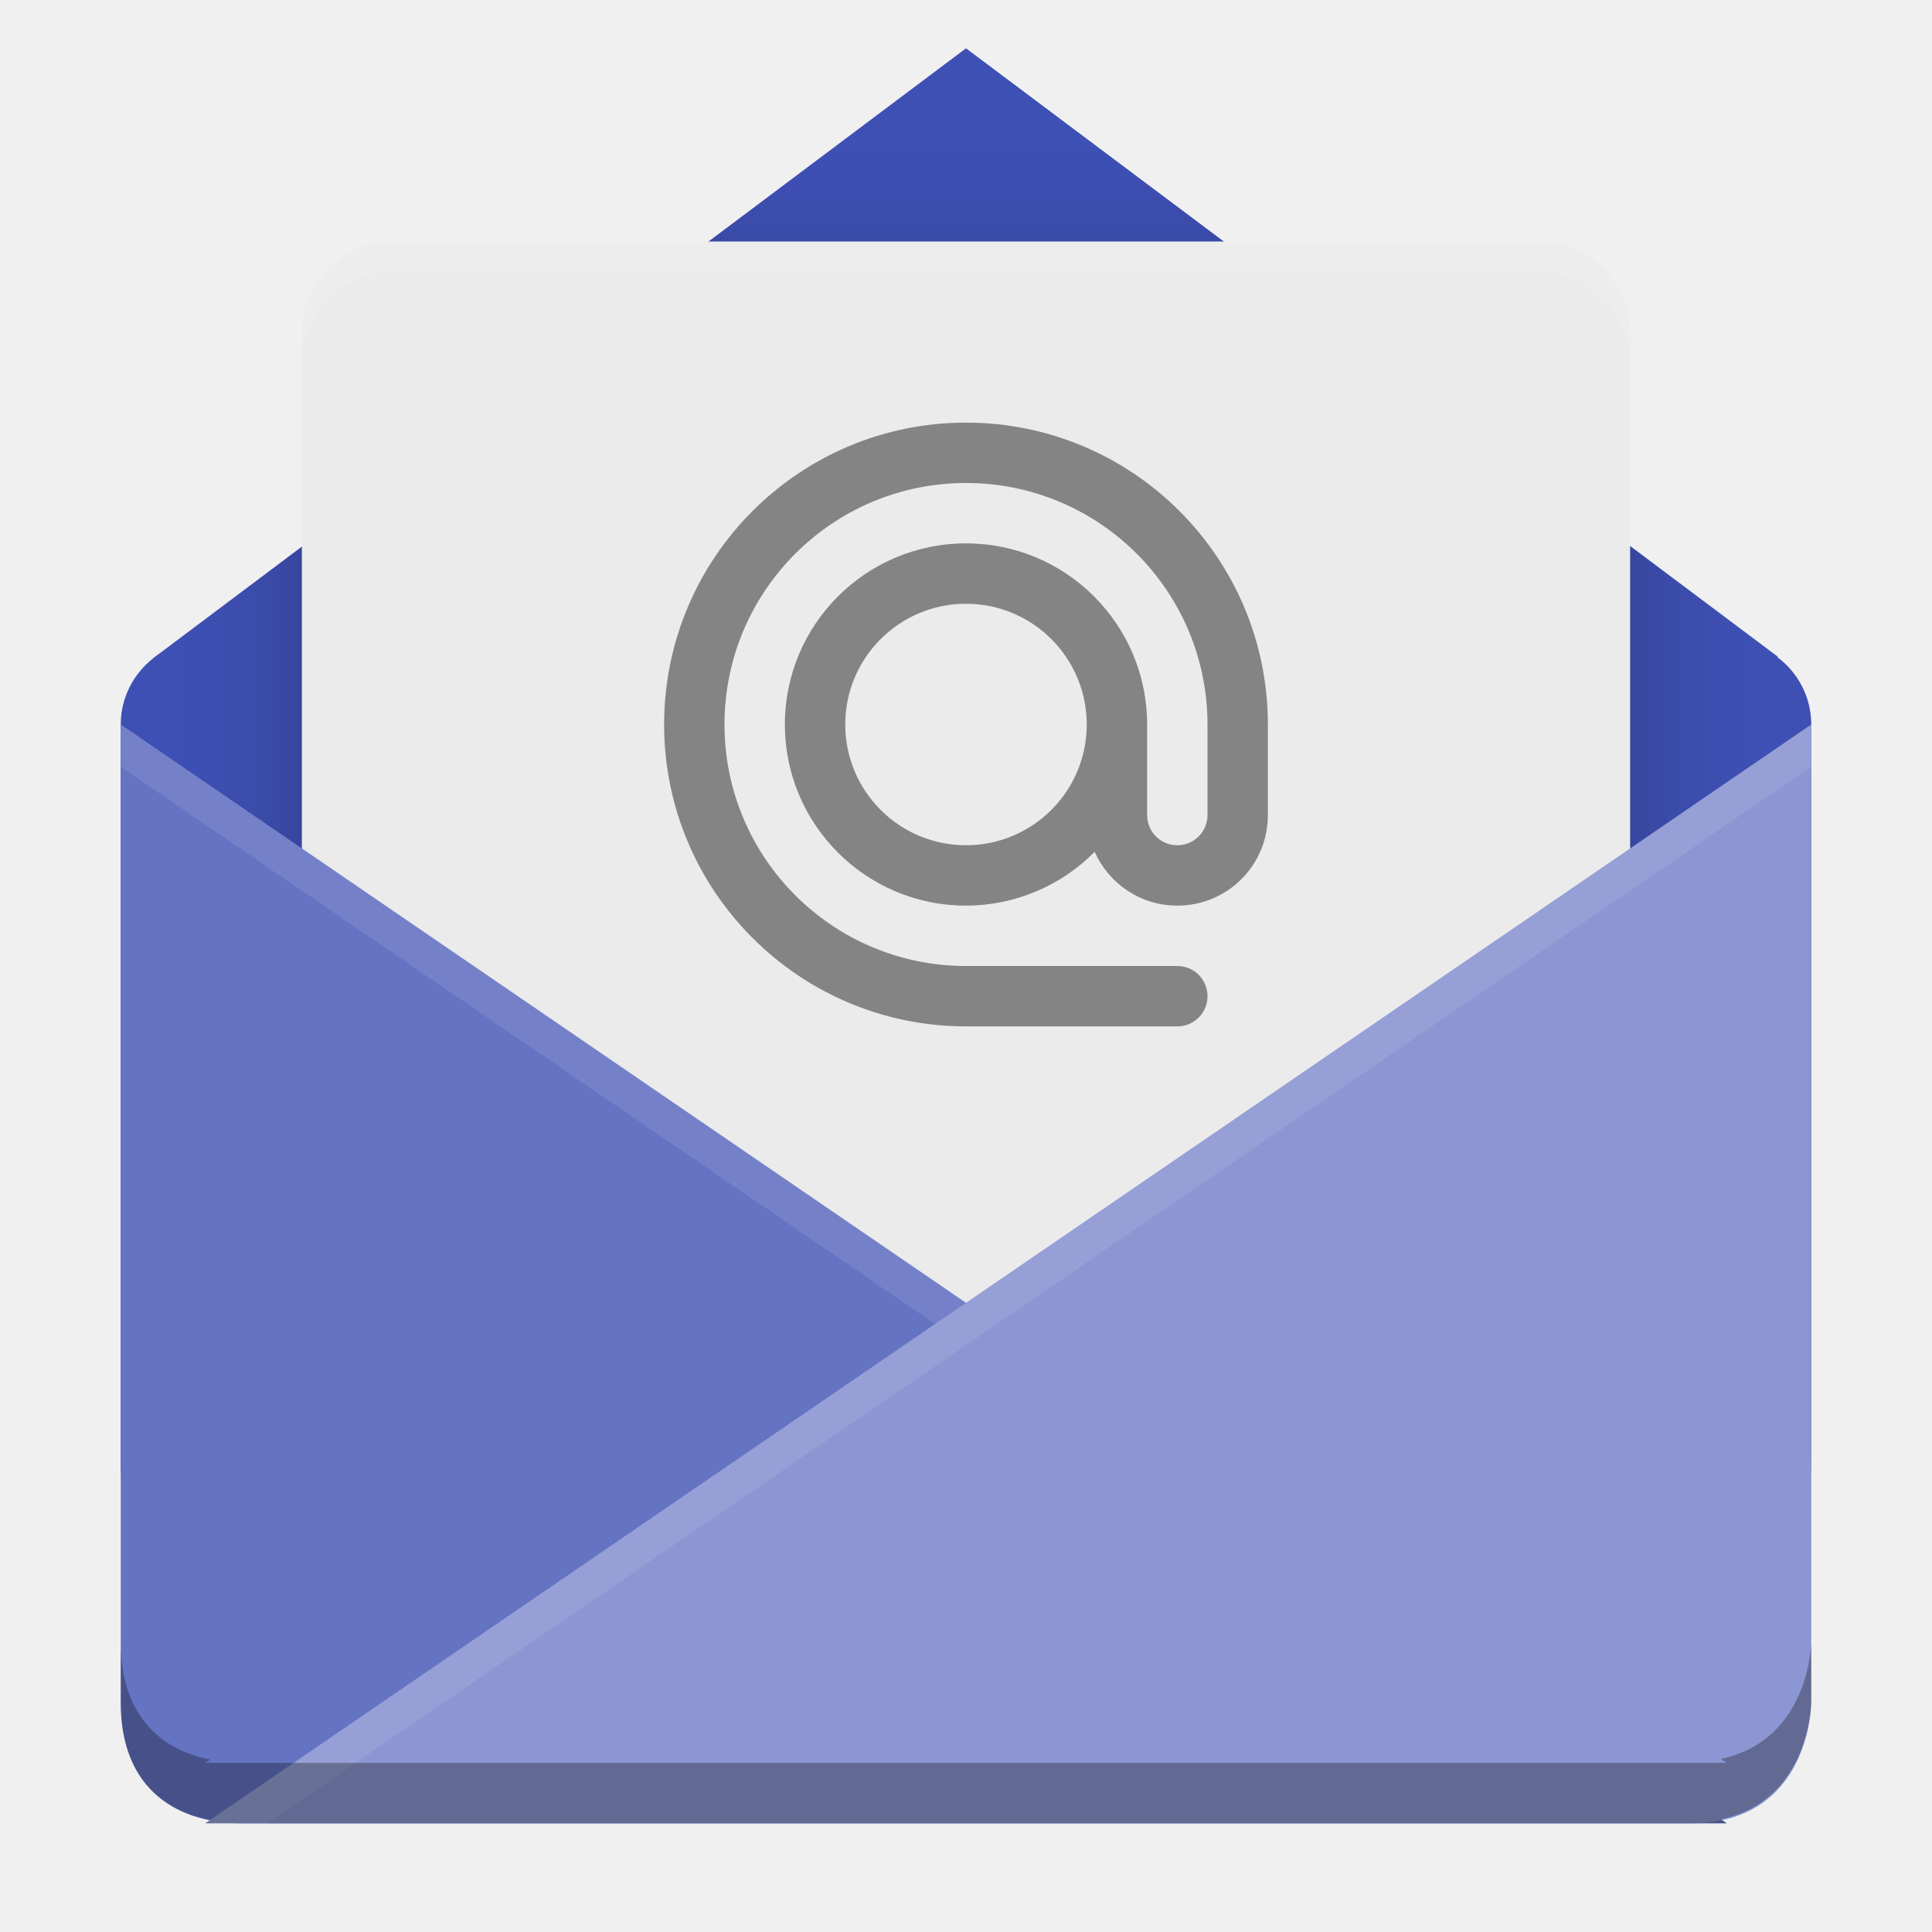
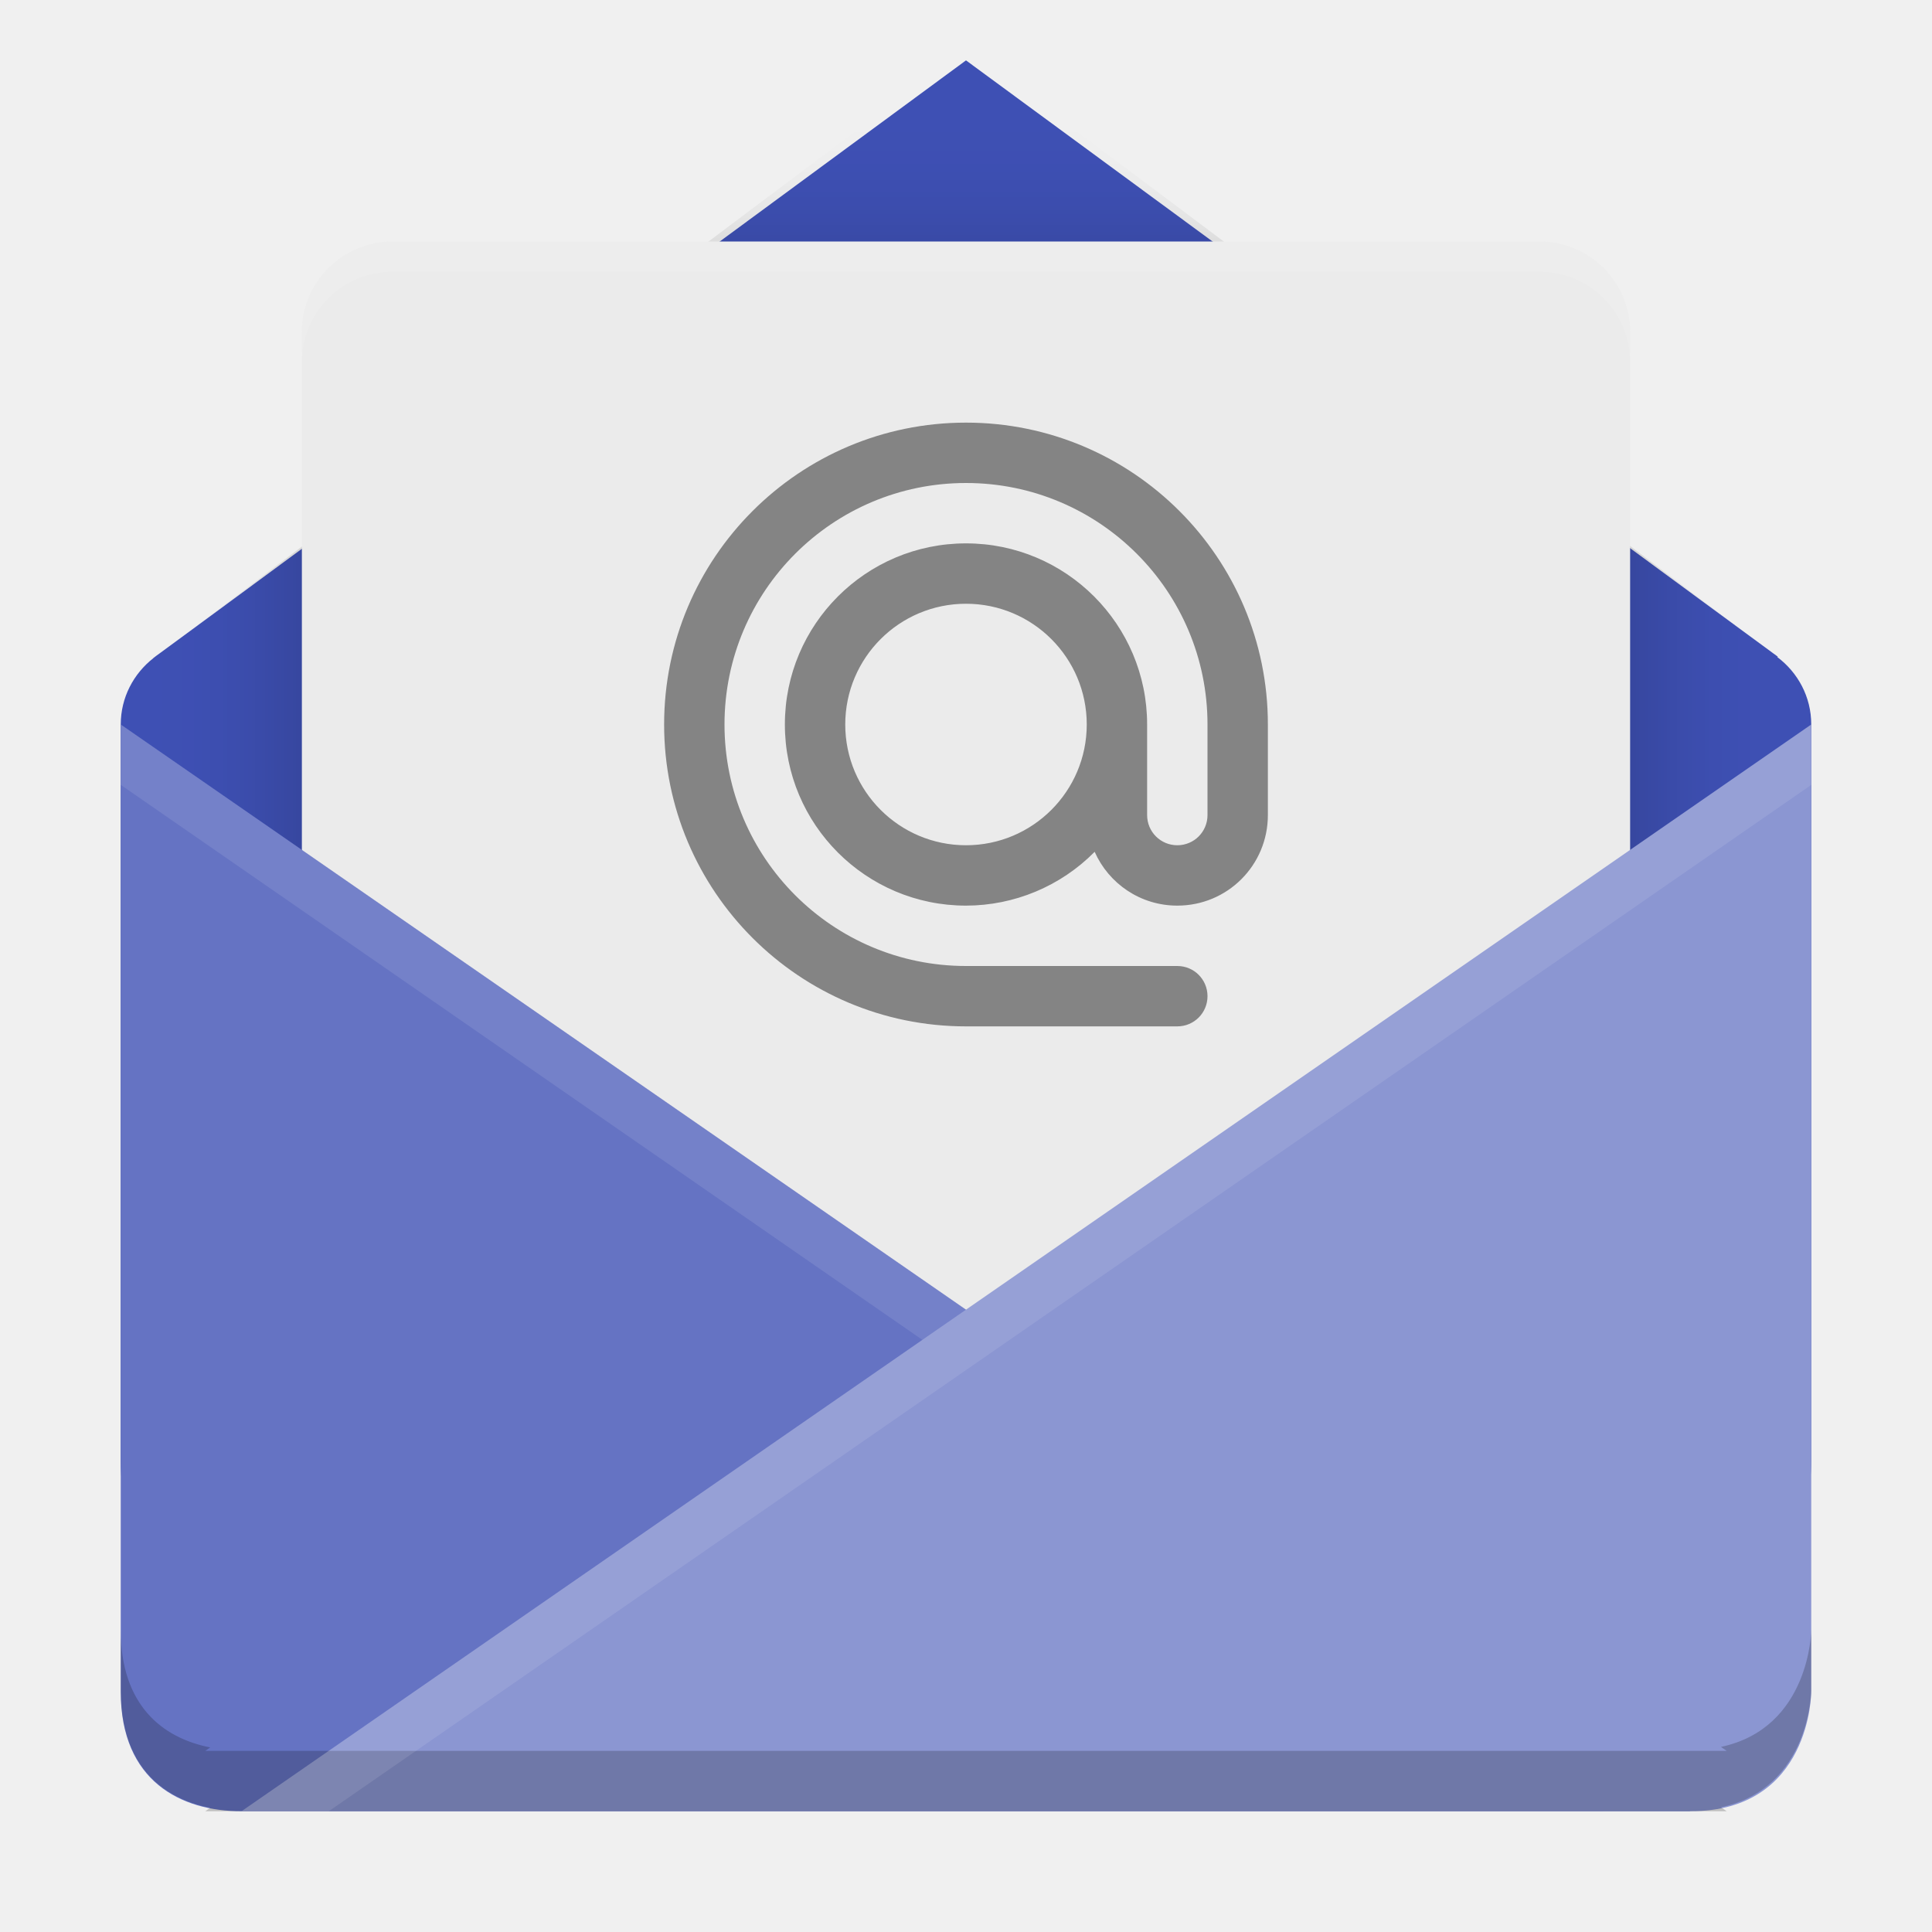
<svg xmlns="http://www.w3.org/2000/svg" id="svg2817" height="32" width="32" version="1.0">
  <defs id="defs2819">
    <clipPath id="clipPath4403" clipPathUnits="userSpaceOnUse">
      <path id="path4405" fill="#fe9700" d="m160 238-19.09 14.324c-0.041 0.027-0.078 0.058-0.117 0.088l-0.023 0.018v0.003c-0.466 0.366-0.77 0.928-0.77 1.568l0 17.427c0 2.857 2.253 2.857 2.857 2.857h34.286s2.857 0 2.857-2.857l-0-17.427c0-0.655-0.317-1.229-0.801-1.594l0.009-0.011-19.207-14.395z" />
    </clipPath>
    <filter id="filter4507" style="color-interpolation-filters:sRGB" height="1.268" width="1.218" y="-.134" x="-.109">
      <feGaussianBlur id="feGaussianBlur4509" stdDeviation="1.45" />
    </filter>
  </defs>
  <text id="text4087-2-6-5" opacity=".8" font-size="12.666px" xml:space="preserve" y="-5.187" x="877.226" font-family="'Bitstream Vera Sans'" fill="#000000">
    <tspan id="tspan4089-7-2-9" y="-5.187" x="877.226" />
  </text>
  <text id="text4087-2-6-5-5" opacity=".8" font-size="12.666px" xml:space="preserve" y="-45.929" x="901.187" font-family="'Bitstream Vera Sans'" fill="#000000">
    <tspan id="tspan4089-7-2-9-6" y="-45.929" x="901.187" />
  </text>
  <text id="text4087-2-6-5-2" opacity=".8" font-size="12.666px" xml:space="preserve" y="-76.007" x="-569.371" font-family="'Bitstream Vera Sans'" fill="#000000">
    <tspan id="tspan4089-7-2-9-2" y="-76.007" x="-569.371" />
  </text>
  <text id="text4087-2-6-5-59" opacity=".8" font-size="12.666px" xml:space="preserve" y="669.546" x="-2393.057" font-family="'Bitstream Vera Sans'" fill="#000000">
    <tspan id="tspan4089-7-2-9-4" y="669.546" x="-2393.057" />
  </text>
  <text id="text4087-2-6-5-1" opacity=".8" font-size="12.666px" xml:space="preserve" y="-461.328" x="-454.88" font-family="'Bitstream Vera Sans'" fill="#000000">
    <tspan id="tspan4089-7-2-9-7" y="-461.328" x="-454.88" />
  </text>
  <text id="text4087-2-6-5-7" opacity=".8" font-size="12.666px" xml:space="preserve" y="-874.798" x="352.722" font-family="'Bitstream Vera Sans'" fill="#000000">
    <tspan id="tspan4089-7-2-9-1" y="-874.798" x="352.722" />
  </text>
  <text id="text4087-2-6-5-5-3" opacity=".8" font-size="12.666px" xml:space="preserve" y="-915.54" x="376.683" font-family="'Bitstream Vera Sans'" fill="#000000">
    <tspan id="tspan4089-7-2-9-6-5" y="-915.54" x="376.683" />
  </text>
  <text id="text4087-2-6-5-3" opacity=".8" font-size="12.666px" xml:space="preserve" y="-922.75" x="-1114.78" font-family="'Bitstream Vera Sans'" fill="#000000">
    <tspan id="tspan4089-7-2-9-18" y="-922.75" x="-1114.78" />
  </text>
  <text id="text4087-2-6-5-4" opacity=".8" font-size="12.666px" xml:space="preserve" y="-1195.984" x="345.763" font-family="'Bitstream Vera Sans'" fill="#000000">
    <tspan id="tspan4089-7-2-9-9" y="-1195.984" x="345.763" />
  </text>
  <text id="text4087-2-6-5-7-1" opacity=".8" font-size="12.666px" xml:space="preserve" y="-569.293" x="1831.886" font-family="'Bitstream Vera Sans'" fill="#000000">
    <tspan id="tspan4089-7-2-9-1-8" y="-569.293" x="1831.886" />
  </text>
  <text id="text4087-2-6-5-5-5" opacity=".8" font-size="12.666px" xml:space="preserve" y="-610.034" x="1855.847" font-family="'Bitstream Vera Sans'" fill="#000000">
    <tspan id="tspan4089-7-2-9-6-9" y="-610.034" x="1855.847" />
  </text>
  <text id="text4087-2-6-5-75" opacity=".8" font-size="12.666px" xml:space="preserve" y="-617.244" x="364.384" font-family="'Bitstream Vera Sans'" fill="#000000">
    <tspan id="tspan4089-7-2-9-3" y="-617.244" x="364.384" />
  </text>
  <text id="text4087-2-6-5-4-8" opacity=".8" font-size="12.666px" xml:space="preserve" y="-890.478" x="1824.927" font-family="'Bitstream Vera Sans'" fill="#000000">
    <tspan id="tspan4089-7-2-9-9-8" y="-890.478" x="1824.927" />
  </text>
  <text id="text4087-2-6-5-45" opacity=".8" font-size="12.666px" xml:space="preserve" y="-665.336" x="-573.433" font-family="'Bitstream Vera Sans'" fill="#000000">
    <tspan id="tspan4089-7-2-9-75" y="-665.336" x="-573.433" />
  </text>
  <text id="text4087-2-6-5-59-7" opacity=".8" font-size="12.666px" xml:space="preserve" y="80.218" x="-2397.118" font-family="'Bitstream Vera Sans'" fill="#000000">
    <tspan id="tspan4089-7-2-9-4-0" y="80.218" x="-2397.118" />
  </text>
  <text id="text4087-2-6-5-8" opacity=".8" font-size="12.666px" xml:space="preserve" y="173.09" x="-682.363" font-family="'Bitstream Vera Sans'" fill="#000000">
    <tspan id="tspan4089-7-2-9-19" y="173.09" x="-682.363" />
  </text>
  <text id="text4087-2-6-5-7-5" opacity=".8" font-size="12.666px" xml:space="preserve" y="-6.092" x="426.662" font-family="'Bitstream Vera Sans'" fill="#000000">
    <tspan id="tspan4089-7-2-9-1-2" y="-6.092" x="426.662" />
  </text>
  <text id="text4087-2-6-5-5-0" opacity=".8" font-size="12.666px" xml:space="preserve" y="-46.834" x="450.622" font-family="'Bitstream Vera Sans'" fill="#000000">
    <tspan id="tspan4089-7-2-9-6-2" y="-46.834" x="450.622" />
  </text>
  <text id="text4087-2-6-5-26" opacity=".8" font-size="12.666px" xml:space="preserve" y="-54.044" x="-1040.841" font-family="'Bitstream Vera Sans'" fill="#000000">
    <tspan id="tspan4089-7-2-9-90" y="-54.044" x="-1040.841" />
  </text>
  <text id="text4087-2-6-5-4-3" opacity=".8" font-size="12.666px" xml:space="preserve" y="-327.278" x="419.702" font-family="'Bitstream Vera Sans'" fill="#000000">
    <tspan id="tspan4089-7-2-9-9-5" y="-327.278" x="419.702" />
  </text>
  <text id="text4087-2-6-5-55" opacity=".8" font-size="12.666px" xml:space="preserve" y="-56.758" x="-608.033" font-family="'Bitstream Vera Sans'" fill="#000000">
    <tspan id="tspan4089-7-2-9-32" y="-56.758" x="-608.033" />
  </text>
  <text id="text4087-2-6-5-59-9" opacity=".8" font-size="12.666px" xml:space="preserve" y="688.795" x="-2431.718" font-family="'Bitstream Vera Sans'" fill="#000000">
    <tspan id="tspan4089-7-2-9-4-1" y="688.795" x="-2431.718" />
  </text>
  <text id="text4087-2-6-5-1-8" opacity=".8" font-size="12.666px" xml:space="preserve" y="-918.289" x="-456.939" font-family="'Bitstream Vera Sans'" fill="#000000">
    <tspan id="tspan4089-7-2-9-7-8" y="-918.289" x="-456.939" />
  </text>
  <text id="text4087-2-6-5-7-8" opacity=".8" font-size="12.666px" xml:space="preserve" y="-1331.759" x="350.663" font-family="'Bitstream Vera Sans'" fill="#000000">
    <tspan id="tspan4089-7-2-9-1-9" y="-1331.759" x="350.663" />
  </text>
  <text id="text4087-2-6-5-5-52" opacity=".8" font-size="12.666px" xml:space="preserve" y="-1372.501" x="374.624" font-family="'Bitstream Vera Sans'" fill="#000000">
    <tspan id="tspan4089-7-2-9-6-4" y="-1372.501" x="374.624" />
  </text>
  <text id="text4087-2-6-5-3-4" opacity=".8" font-size="12.666px" xml:space="preserve" y="-1379.71" x="-1116.84" font-family="'Bitstream Vera Sans'" fill="#000000">
    <tspan id="tspan4089-7-2-9-18-3" y="-1379.71" x="-1116.84" />
  </text>
  <text id="text4087-2-6-5-4-7" opacity=".8" font-size="12.666px" xml:space="preserve" y="-1652.945" x="343.703" font-family="'Bitstream Vera Sans'" fill="#000000">
    <tspan id="tspan4089-7-2-9-9-54" y="-1652.945" x="343.703" />
  </text>
  <text id="text4087-2-6-5-7-1-2" opacity=".8" font-size="12.666px" xml:space="preserve" y="-1026.253" x="1829.826" font-family="'Bitstream Vera Sans'" fill="#000000">
    <tspan id="tspan4089-7-2-9-1-8-0" y="-1026.253" x="1829.826" />
  </text>
  <text id="text4087-2-6-5-5-5-6" opacity=".8" font-size="12.666px" xml:space="preserve" y="-1066.995" x="1853.787" font-family="'Bitstream Vera Sans'" fill="#000000">
    <tspan id="tspan4089-7-2-9-6-9-8" y="-1066.995" x="1853.787" />
  </text>
  <text id="text4087-2-6-5-75-4" opacity=".8" font-size="12.666px" xml:space="preserve" y="-1074.205" x="362.324" font-family="'Bitstream Vera Sans'" fill="#000000">
    <tspan id="tspan4089-7-2-9-3-9" y="-1074.205" x="362.324" />
  </text>
  <text id="text4087-2-6-5-4-8-1" opacity=".8" font-size="12.666px" xml:space="preserve" y="-1347.439" x="1822.867" font-family="'Bitstream Vera Sans'" fill="#000000">
    <tspan id="tspan4089-7-2-9-9-8-8" y="-1347.439" x="1822.867" />
  </text>
  <text id="text4087-2-6-5-45-0" opacity=".8" font-size="12.666px" xml:space="preserve" y="-1122.296" x="-575.492" font-family="'Bitstream Vera Sans'" fill="#000000">
    <tspan id="tspan4089-7-2-9-75-2" y="-1122.296" x="-575.492" />
  </text>
  <text id="text4087-2-6-5-59-5" opacity=".8" font-size="12.666px" xml:space="preserve" y="-376.743" x="-2399.178" font-family="'Bitstream Vera Sans'" fill="#000000">
    <tspan id="tspan4089-7-2-9-4-00" y="-376.743" x="-2399.178" />
  </text>
  <text id="text4087-2-6-5-264" opacity=".8" font-size="12.666px" xml:space="preserve" y="-283.87" x="-684.422" font-family="'Bitstream Vera Sans'" fill="#000000">
    <tspan id="tspan4089-7-2-9-8" y="-283.87" x="-684.422" />
  </text>
  <text id="text4087-2-6-5-42" opacity=".8" font-size="12.666px" xml:space="preserve" y="-42.956" x="155.592" font-family="'Bitstream Vera Sans'" fill="#000000">
    <tspan id="tspan4089-7-2-9-93" y="-42.956" x="155.592" />
  </text>
  <text id="text4087-2-6-5-5-05" opacity=".8" font-size="12.666px" xml:space="preserve" y="-83.698" x="179.553" font-family="'Bitstream Vera Sans'" fill="#000000">
    <tspan id="tspan4089-7-2-9-6-49" y="-83.698" x="179.553" />
  </text>
  <text id="text4087-2-6-5-1-4" opacity=".8" font-size="12.666px" xml:space="preserve" y="-277.727" x="-1090.263" font-family="'Bitstream Vera Sans'" fill="#000000">
    <tspan id="tspan4089-7-2-9-7-7" y="-277.727" x="-1090.263" />
  </text>
  <text id="text4087-2-6-5-7-56" opacity=".8" font-size="12.666px" xml:space="preserve" y="-691.197" x="-282.661" font-family="'Bitstream Vera Sans'" fill="#000000">
    <tspan id="tspan4089-7-2-9-1-1" y="-691.197" x="-282.661" />
  </text>
  <text id="text4087-2-6-5-5-8" opacity=".8" font-size="12.666px" xml:space="preserve" y="-731.938" x="-258.7" font-family="'Bitstream Vera Sans'" fill="#000000">
    <tspan id="tspan4089-7-2-9-6-7" y="-731.938" x="-258.7" />
  </text>
  <text id="text4087-2-6-5-3-42" opacity=".8" font-size="12.666px" xml:space="preserve" y="-739.148" x="-1750.164" font-family="'Bitstream Vera Sans'" fill="#000000">
    <tspan id="tspan4089-7-2-9-18-39" y="-739.148" x="-1750.164" />
  </text>
  <text id="text4087-2-6-5-4-4" opacity=".8" font-size="12.666px" xml:space="preserve" y="-1012.383" x="-289.621" font-family="'Bitstream Vera Sans'" fill="#000000">
    <tspan id="tspan4089-7-2-9-9-3" y="-1012.383" x="-289.621" />
  </text>
  <text id="text4087-2-6-5-7-1-0" opacity=".8" font-size="12.666px" xml:space="preserve" y="-385.691" x="1196.503" font-family="'Bitstream Vera Sans'" fill="#000000">
    <tspan id="tspan4089-7-2-9-1-8-5" y="-385.691" x="1196.503" />
  </text>
  <text id="text4087-2-6-5-5-5-5" opacity=".8" font-size="12.666px" xml:space="preserve" y="-426.433" x="1220.463" font-family="'Bitstream Vera Sans'" fill="#000000">
    <tspan id="tspan4089-7-2-9-6-9-2" y="-426.433" x="1220.463" />
  </text>
  <text id="text4087-2-6-5-75-9" opacity=".8" font-size="12.666px" xml:space="preserve" y="-433.643" x="-271" font-family="'Bitstream Vera Sans'" fill="#000000">
    <tspan id="tspan4089-7-2-9-3-1" y="-433.643" x="-271" />
  </text>
  <text id="text4087-2-6-5-4-8-18" opacity=".8" font-size="12.666px" xml:space="preserve" y="-706.877" x="1189.543" font-family="'Bitstream Vera Sans'" fill="#000000">
    <tspan id="tspan4089-7-2-9-9-8-4" y="-706.877" x="1189.543" />
  </text>
  <text id="text4087-2-6-5-45-3" opacity=".8" font-size="12.666px" xml:space="preserve" y="-481.734" x="-1208.816" font-family="'Bitstream Vera Sans'" fill="#000000">
    <tspan id="tspan4089-7-2-9-75-7" y="-481.734" x="-1208.816" />
  </text>
  <text id="text4087-2-6-5-59-8" opacity=".8" font-size="12.666px" xml:space="preserve" y="263.819" x="-3032.502" font-family="'Bitstream Vera Sans'" fill="#000000">
    <tspan id="tspan4089-7-2-9-4-2" y="263.819" x="-3032.502" />
  </text>
  <g id="layer4-0" transform="matrix(.90475 0 0 .90475 -716.75 -692.29)">
    <text id="text4087-2-6-5-20" opacity=".8" font-size="14px" xml:space="preserve" y="1159.415" x="-664.274" font-family="'Bitstream Vera Sans'" fill="#000000">
      <tspan id="tspan4089-7-2-9-82" y="1159.415" x="-664.274" />
    </text>
  </g>
  <text id="text4087-2-6-5-9" opacity=".8" font-size="12.666px" xml:space="preserve" y="2.051" x="877.226" font-family="'Bitstream Vera Sans'" fill="#000000">
    <tspan id="tspan4089-7-2-9-43" y="2.051" x="877.226" />
  </text>
  <text id="text4087-2-6-5-5-51" opacity=".8" font-size="12.666px" xml:space="preserve" y="-38.691" x="901.187" font-family="'Bitstream Vera Sans'" fill="#000000">
    <tspan id="tspan4089-7-2-9-6-74" y="-38.691" x="901.187" />
  </text>
  <text id="text4087-2-6-5-2-3" opacity=".8" font-size="12.666px" xml:space="preserve" y="-68.769" x="-569.371" font-family="'Bitstream Vera Sans'" fill="#000000">
    <tspan id="tspan4089-7-2-9-2-1" y="-68.769" x="-569.371" />
  </text>
  <text id="text4087-2-6-5-59-4" opacity=".8" font-size="12.666px" xml:space="preserve" y="676.784" x="-2393.057" font-family="'Bitstream Vera Sans'" fill="#000000">
    <tspan id="tspan4089-7-2-9-4-6" y="676.784" x="-2393.057" />
  </text>
  <text id="text4087-2-6-5-1-9" opacity=".8" font-size="12.666px" xml:space="preserve" y="-454.09" x="-454.88" font-family="'Bitstream Vera Sans'" fill="#000000">
    <tspan id="tspan4089-7-2-9-7-4" y="-454.09" x="-454.88" />
  </text>
  <text id="text4087-2-6-5-7-2" opacity=".8" font-size="12.666px" xml:space="preserve" y="-867.56" x="352.722" font-family="'Bitstream Vera Sans'" fill="#000000">
    <tspan id="tspan4089-7-2-9-1-26" y="-867.56" x="352.722" />
  </text>
  <text id="text4087-2-6-5-5-3-4" opacity=".8" font-size="12.666px" xml:space="preserve" y="-908.302" x="376.683" font-family="'Bitstream Vera Sans'" fill="#000000">
    <tspan id="tspan4089-7-2-9-6-5-1" y="-908.302" x="376.683" />
  </text>
  <text id="text4087-2-6-5-3-2" opacity=".8" font-size="12.666px" xml:space="preserve" y="-915.512" x="-1114.78" font-family="'Bitstream Vera Sans'" fill="#000000">
    <tspan id="tspan4089-7-2-9-18-8" y="-915.512" x="-1114.78" />
  </text>
  <text id="text4087-2-6-5-4-89" opacity=".8" font-size="12.666px" xml:space="preserve" y="-1188.746" x="345.763" font-family="'Bitstream Vera Sans'" fill="#000000">
    <tspan id="tspan4089-7-2-9-9-2" y="-1188.746" x="345.763" />
  </text>
  <text id="text4087-2-6-5-7-1-8" opacity=".8" font-size="12.666px" xml:space="preserve" y="-562.055" x="1831.886" font-family="'Bitstream Vera Sans'" fill="#000000">
    <tspan id="tspan4089-7-2-9-1-8-8" y="-562.055" x="1831.886" />
  </text>
  <text id="text4087-2-6-5-5-5-8" opacity=".8" font-size="12.666px" xml:space="preserve" y="-602.797" x="1855.847" font-family="'Bitstream Vera Sans'" fill="#000000">
    <tspan id="tspan4089-7-2-9-6-9-6" y="-602.797" x="1855.847" />
  </text>
  <text id="text4087-2-6-5-75-8" opacity=".8" font-size="12.666px" xml:space="preserve" y="-610.006" x="364.384" font-family="'Bitstream Vera Sans'" fill="#000000">
    <tspan id="tspan4089-7-2-9-3-3" y="-610.006" x="364.384" />
  </text>
  <text id="text4087-2-6-5-4-8-8" opacity=".8" font-size="12.666px" xml:space="preserve" y="-883.24" x="1824.927" font-family="'Bitstream Vera Sans'" fill="#000000">
    <tspan id="tspan4089-7-2-9-9-8-3" y="-883.24" x="1824.927" />
  </text>
  <text id="text4087-2-6-5-45-33" opacity=".8" font-size="12.666px" xml:space="preserve" y="-658.098" x="-573.433" font-family="'Bitstream Vera Sans'" fill="#000000">
    <tspan id="tspan4089-7-2-9-75-8" y="-658.098" x="-573.433" />
  </text>
  <text id="text4087-2-6-5-59-7-0" opacity=".8" font-size="12.666px" xml:space="preserve" y="87.456" x="-2397.118" font-family="'Bitstream Vera Sans'" fill="#000000">
    <tspan id="tspan4089-7-2-9-4-0-4" y="87.456" x="-2397.118" />
  </text>
  <text id="text4087-2-6-5-8-7" opacity=".8" font-size="12.666px" xml:space="preserve" y="180.328" x="-682.363" font-family="'Bitstream Vera Sans'" fill="#000000">
    <tspan id="tspan4089-7-2-9-19-6" y="180.328" x="-682.363" />
  </text>
  <text id="text4087-2-6-5-7-5-8" opacity=".8" font-size="12.666px" xml:space="preserve" y="1.146" x="426.662" font-family="'Bitstream Vera Sans'" fill="#000000">
    <tspan id="tspan4089-7-2-9-1-2-9" y="1.146" x="426.662" />
  </text>
  <text id="text4087-2-6-5-5-0-0" opacity=".8" font-size="12.666px" xml:space="preserve" y="-39.596" x="450.622" font-family="'Bitstream Vera Sans'" fill="#000000">
    <tspan id="tspan4089-7-2-9-6-2-6" y="-39.596" x="450.622" />
  </text>
  <text id="text4087-2-6-5-26-8" opacity=".8" font-size="12.666px" xml:space="preserve" y="-46.806" x="-1040.841" font-family="'Bitstream Vera Sans'" fill="#000000">
    <tspan id="tspan4089-7-2-9-90-7" y="-46.806" x="-1040.841" />
  </text>
  <text id="text4087-2-6-5-4-3-9" opacity=".8" font-size="12.666px" xml:space="preserve" y="-320.04" x="419.702" font-family="'Bitstream Vera Sans'" fill="#000000">
    <tspan id="tspan4089-7-2-9-9-5-0" y="-320.04" x="419.702" />
  </text>
  <text id="text4087-2-6-5-55-3" opacity=".8" font-size="12.666px" xml:space="preserve" y="-49.52" x="-608.033" font-family="'Bitstream Vera Sans'" fill="#000000">
    <tspan id="tspan4089-7-2-9-32-3" y="-49.52" x="-608.033" />
  </text>
  <text id="text4087-2-6-5-59-9-3" opacity=".8" font-size="12.666px" xml:space="preserve" y="696.033" x="-2431.718" font-family="'Bitstream Vera Sans'" fill="#000000">
    <tspan id="tspan4089-7-2-9-4-1-7" y="696.033" x="-2431.718" />
  </text>
  <text id="text4087-2-6-5-1-8-3" opacity=".8" font-size="12.666px" xml:space="preserve" y="-911.051" x="-456.939" font-family="'Bitstream Vera Sans'" fill="#000000">
    <tspan id="tspan4089-7-2-9-7-8-2" y="-911.051" x="-456.939" />
  </text>
  <text id="text4087-2-6-5-7-8-6" opacity=".8" font-size="12.666px" xml:space="preserve" y="-1324.521" x="350.663" font-family="'Bitstream Vera Sans'" fill="#000000">
    <tspan id="tspan4089-7-2-9-1-9-5" y="-1324.521" x="350.663" />
  </text>
  <text id="text4087-2-6-5-5-52-2" opacity=".8" font-size="12.666px" xml:space="preserve" y="-1365.263" x="374.624" font-family="'Bitstream Vera Sans'" fill="#000000">
    <tspan id="tspan4089-7-2-9-6-4-6" y="-1365.263" x="374.624" />
  </text>
  <text id="text4087-2-6-5-3-4-5" opacity=".8" font-size="12.666px" xml:space="preserve" y="-1372.472" x="-1116.84" font-family="'Bitstream Vera Sans'" fill="#000000">
    <tspan id="tspan4089-7-2-9-18-3-8" y="-1372.472" x="-1116.84" />
  </text>
  <text id="text4087-2-6-5-4-7-7" opacity=".8" font-size="12.666px" xml:space="preserve" y="-1645.707" x="343.703" font-family="'Bitstream Vera Sans'" fill="#000000">
    <tspan id="tspan4089-7-2-9-9-54-9" y="-1645.707" x="343.703" />
  </text>
  <text id="text4087-2-6-5-7-1-2-6" opacity=".8" font-size="12.666px" xml:space="preserve" y="-1019.015" x="1829.826" font-family="'Bitstream Vera Sans'" fill="#000000">
    <tspan id="tspan4089-7-2-9-1-8-0-0" y="-1019.015" x="1829.826" />
  </text>
  <text id="text4087-2-6-5-5-5-6-4" opacity=".8" font-size="12.666px" xml:space="preserve" y="-1059.757" x="1853.787" font-family="'Bitstream Vera Sans'" fill="#000000">
    <tspan id="tspan4089-7-2-9-6-9-8-1" y="-1059.757" x="1853.787" />
  </text>
  <text id="text4087-2-6-5-75-4-0" opacity=".8" font-size="12.666px" xml:space="preserve" y="-1066.967" x="362.324" font-family="'Bitstream Vera Sans'" fill="#000000">
    <tspan id="tspan4089-7-2-9-3-9-4" y="-1066.967" x="362.324" />
  </text>
  <text id="text4087-2-6-5-4-8-1-8" opacity=".8" font-size="12.666px" xml:space="preserve" y="-1340.201" x="1822.867" font-family="'Bitstream Vera Sans'" fill="#000000">
    <tspan id="tspan4089-7-2-9-9-8-8-7" y="-1340.201" x="1822.867" />
  </text>
  <text id="text4087-2-6-5-45-0-0" opacity=".8" font-size="12.666px" xml:space="preserve" y="-1115.058" x="-575.492" font-family="'Bitstream Vera Sans'" fill="#000000">
    <tspan id="tspan4089-7-2-9-75-2-8" y="-1115.058" x="-575.492" />
  </text>
  <text id="text4087-2-6-5-59-5-6" opacity=".8" font-size="12.666px" xml:space="preserve" y="-369.505" x="-2399.178" font-family="'Bitstream Vera Sans'" fill="#000000">
    <tspan id="tspan4089-7-2-9-4-00-2" y="-369.505" x="-2399.178" />
  </text>
  <text id="text4087-2-6-5-264-4" opacity=".8" font-size="12.666px" xml:space="preserve" y="-276.632" x="-684.422" font-family="'Bitstream Vera Sans'" fill="#000000">
    <tspan id="tspan4089-7-2-9-8-7" y="-276.632" x="-684.422" />
  </text>
  <text id="text4087-2-6-5-42-9" opacity=".8" font-size="12.666px" xml:space="preserve" y="-35.718" x="155.592" font-family="'Bitstream Vera Sans'" fill="#000000">
    <tspan id="tspan4089-7-2-9-93-3" y="-35.718" x="155.592" />
  </text>
  <text id="text4087-2-6-5-5-05-9" opacity=".8" font-size="12.666px" xml:space="preserve" y="-76.46" x="179.553" font-family="'Bitstream Vera Sans'" fill="#000000">
    <tspan id="tspan4089-7-2-9-6-49-2" y="-76.46" x="179.553" />
  </text>
  <text id="text4087-2-6-5-1-4-8" opacity=".8" font-size="12.666px" xml:space="preserve" y="-270.489" x="-1090.263" font-family="'Bitstream Vera Sans'" fill="#000000">
    <tspan id="tspan4089-7-2-9-7-7-3" y="-270.489" x="-1090.263" />
  </text>
  <text id="text4087-2-6-5-7-56-0" opacity=".8" font-size="12.666px" xml:space="preserve" y="-683.959" x="-282.661" font-family="'Bitstream Vera Sans'" fill="#000000">
    <tspan id="tspan4089-7-2-9-1-1-1" y="-683.959" x="-282.661" />
  </text>
  <text id="text4087-2-6-5-5-8-7" opacity=".8" font-size="12.666px" xml:space="preserve" y="-724.701" x="-258.7" font-family="'Bitstream Vera Sans'" fill="#000000">
    <tspan id="tspan4089-7-2-9-6-7-8" y="-724.701" x="-258.7" />
  </text>
  <text id="text4087-2-6-5-3-42-9" opacity=".8" font-size="12.666px" xml:space="preserve" y="-731.91" x="-1750.164" font-family="'Bitstream Vera Sans'" fill="#000000">
    <tspan id="tspan4089-7-2-9-18-39-1" y="-731.91" x="-1750.164" />
  </text>
  <text id="text4087-2-6-5-4-4-5" opacity=".8" font-size="12.666px" xml:space="preserve" y="-1005.144" x="-289.621" font-family="'Bitstream Vera Sans'" fill="#000000">
    <tspan id="tspan4089-7-2-9-9-3-4" y="-1005.144" x="-289.621" />
  </text>
  <text id="text4087-2-6-5-7-1-0-9" opacity=".8" font-size="12.666px" xml:space="preserve" y="-378.453" x="1196.503" font-family="'Bitstream Vera Sans'" fill="#000000">
    <tspan id="tspan4089-7-2-9-1-8-5-2" y="-378.453" x="1196.503" />
  </text>
  <text id="text4087-2-6-5-5-5-5-5" opacity=".8" font-size="12.666px" xml:space="preserve" y="-419.195" x="1220.463" font-family="'Bitstream Vera Sans'" fill="#000000">
    <tspan id="tspan4089-7-2-9-6-9-2-7" y="-419.195" x="1220.463" />
  </text>
  <text id="text4087-2-6-5-75-9-4" opacity=".8" font-size="12.666px" xml:space="preserve" y="-426.405" x="-271" font-family="'Bitstream Vera Sans'" fill="#000000">
    <tspan id="tspan4089-7-2-9-3-1-9" y="-426.405" x="-271" />
  </text>
  <text id="text4087-2-6-5-4-8-18-9" opacity=".8" font-size="12.666px" xml:space="preserve" y="-699.639" x="1189.543" font-family="'Bitstream Vera Sans'" fill="#000000">
    <tspan id="tspan4089-7-2-9-9-8-4-4" y="-699.639" x="1189.543" />
  </text>
  <text id="text4087-2-6-5-45-3-5" opacity=".8" font-size="12.666px" xml:space="preserve" y="-474.496" x="-1208.816" font-family="'Bitstream Vera Sans'" fill="#000000">
    <tspan id="tspan4089-7-2-9-75-7-9" y="-474.496" x="-1208.816" />
  </text>
  <text id="text4087-2-6-5-59-8-3" opacity=".8" font-size="12.666px" xml:space="preserve" y="271.057" x="-3032.502" font-family="'Bitstream Vera Sans'" fill="#000000">
    <tspan id="tspan4089-7-2-9-4-2-5" y="271.057" x="-3032.502" />
  </text>
  <g id="layer4-0-7" transform="matrix(.90475 0 0 .90475 -716.75 -685.05)">
    <text id="text4087-2-6-5-20-0" opacity=".8" font-size="14px" xml:space="preserve" y="1159.415" x="-664.274" font-family="'Bitstream Vera Sans'" fill="#000000">
      <tspan id="tspan4089-7-2-9-82-8" y="1159.415" x="-664.274" />
    </text>
  </g>
  <text id="text7276" font-size="12.666px" xml:space="preserve" y="-377.225" x="435.904" font-family="'Droid Sans'" fill="#000000">
    <tspan id="tspan7278" y="-377.225" x="435.904" />
    <tspan id="tspan7280" y="-361.392" x="435.904" />
  </text>
  <text id="text4087-2-6-5-51" opacity=".8" font-size="12.666px" xml:space="preserve" y="-859.27" x="901.088" font-family="'Bitstream Vera Sans'" fill="#000000">
    <tspan id="tspan4089-7-2-9-97" y="-859.27" x="901.088" />
  </text>
  <text id="text4087-2-6-5-59-2" opacity=".8" font-size="12.666px" xml:space="preserve" y="-113.717" x="-922.598" font-family="'Bitstream Vera Sans'" fill="#000000">
    <tspan id="tspan4089-7-2-9-4-4" y="-113.717" x="-922.598" />
  </text>
  <text id="text4087-2-6-5-7-7" opacity=".8" font-size="12.666px" xml:space="preserve" y="-1144.266" x="1628.168" font-family="'Bitstream Vera Sans'" fill="#000000">
    <tspan id="tspan4089-7-2-9-1-6" y="-1144.266" x="1628.168" />
  </text>
  <text id="text4087-2-6-5-5-6" opacity=".8" font-size="12.666px" xml:space="preserve" y="-1185.008" x="1652.129" font-family="'Bitstream Vera Sans'" fill="#000000">
    <tspan id="tspan4089-7-2-9-6-53" y="-1185.008" x="1652.129" />
  </text>
  <text id="text4087-2-6-5-54" opacity=".8" font-size="12.666px" xml:space="preserve" y="-1192.217" x="160.665" font-family="'Bitstream Vera Sans'" fill="#000000">
    <tspan id="tspan4089-7-2-9-0" y="-1192.217" x="160.665" />
  </text>
  <text id="text4087-2-6-5-4-1" opacity=".8" font-size="12.666px" xml:space="preserve" y="-1465.452" x="1621.208" font-family="'Bitstream Vera Sans'" fill="#000000">
    <tspan id="tspan4089-7-2-9-9-28" y="-1465.452" x="1621.208" />
  </text>
-   <path id="path4428" fill="#3e50b4" d="m16 0.8-13.363 10.027c-0.029 0.019-0.055 0.041-0.082 0.061l-0.016 0.012v0.002c-0.326 0.256-0.539 0.65-0.539 1.098l0 12.199c0 2 1.577 2 2 2h24s2 0 2-2l-0-12.199c0-0.459-0.222-0.861-0.561-1.116l0.006-0.008-13.445-10.076z" />
-   <rect id="rect4430" opacity=".2" clip-path="url(#clipPath4403)" rx="2" transform="matrix(.7 0 0 .7 -96 -165.8)" ry="2" filter="url(#filter4507)" width="32" y="243" x="144" height="26" />
-   <rect id="rect4435" rx="1.5" ry="1.499" height="18" width="22" y="4" x="5" fill="#ebebeb" />
-   <path id="path4455" opacity=".1" fill="#fff" d="m6.5 4.001c-0.831 0-1.5 0.669-1.5 1.499v0.5c0-0.83 0.669-1.499 1.5-1.499h19c0.831 0 1.5 0.669 1.5 1.499v-0.5c0-0.83-0.669-1.499-1.5-1.499h-19z" />
-   <path id="path4441" fill="#6573c3" d="m2 12 26.6 18.2-24.6-0c-1 0-2-0.5-2-2z" />
-   <path id="path4445" fill="#8b96d2" d="m28 30.2c2-0 2-2 2-2l-0-16.2-26.6 18.2z" />
-   <path id="path4447" opacity=".1" fill="#fff" d="m30 12-26.6 18.2h1.023l25.577-17.5v-0.7z" />
-   <path id="path4449" opacity=".1" fill="#fff" d="m2 12v0.7l13.489 9.229 0.511-0.35z" />
-   <path id="path4369" fill="#848484" d="m16 7a5 5 0 0 0 -5 5 5 5 0 0 0 5 5h3.5c0.277 0 0.5-0.223 0.5-0.5s-0.223-0.5-0.5-0.5h-3.5a4 4 0 0 1 -4 -4 4 4 0 0 1 4 -4 4 4 0 0 1 4 4v1.5c0 0.277-0.223 0.5-0.5 0.5s-0.5-0.223-0.5-0.5v-1.5a3 3 0 0 0 -3 -3 3 3 0 0 0 -3 3 3 3 0 0 0 3 3 3 3 0 0 0 2.131 -0.891c0.233 0.524 0.756 0.891 1.369 0.891 0.831 0 1.5-0.669 1.5-1.5v-1.5a5 5 0 0 0 -5 -5zm0 3a2 2 0 0 1 2 2 2 2 0 0 1 -2 2 2 2 0 0 1 -2 -2 2 2 0 0 1 2 -2z" />
-   <path id="path4539" opacity=".3" d="m2 27.199v1c0 1.236 0.682 1.788 1.48 1.945l-0.08 0.055h25.2l-0.096-0.066c1.48-0.313 1.496-1.934 1.496-1.934v-1s-0.016 1.621-1.496 1.934l0.096 0.066h-25.2l0.08-0.055c-0.798-0.158-1.48-0.709-1.48-1.946z" />
+   <path id="path4428" d="m 2.637,10.827 c -0.029,0.019 -0.055,0.041 -0.082,0.061 l -0.016,0.012 0,0.002 c -0.326,0.256 -0.539,0.65 -0.539,1.098 l 1.5e-5,12.199 c 2e-6,2 1.577,2 2,2 l 24,0 c 0,0 2,0 2,-2 l -2e-5,-12.199 c 0,-0.459 -0.222,-0.861 -0.561,-1.116 l 0.006,-0.008 L 16,1 c 0,0 -13.445,9.889 -13.363,9.827 z" style="fill:#3e50b4;fill-opacity:1" />
+   <rect style="opacity:0.2;filter:url(#filter4507)" id="rect4430" clip-path="url(#clipPath4403)" rx="2" transform="matrix(0.7,0,0,0.7,-96,-165.8)" ry="2" width="32" y="243" x="144" height="26" />
+   <rect style="fill:#ebebeb" id="rect4435" rx="1.5" ry="1.499" height="18" width="22" y="4" x="5" />
+   <path style="opacity:0.1;fill:#ffffff" id="path4455" d="M 6.5,4.001 C 5.669,4.001 5,4.67 5,5.5 L 5,6 C 5,5.17 5.669,4.501 6.5,4.501 l 19,0 C 26.331,4.501 27,5.17 27,6 L 27,5.5 C 27,4.67 26.331,4.001 25.5,4.001 l -19,0 z" />
+   <path id="path4441" d="M 2,12 28,30 4,30 c -1,-8e-6 -2,-0.495 -2,-1.978 z" style="fill:#6573c3;fill-opacity:1" />
+   <path style="opacity:0.1;fill:#ffffff;fill-opacity:1" d="M 2,12 2,13 26.555,30 28,30 2,12 Z" id="path4375" />
+   <path id="path4445" d="m 28,30 c 2,0 2,-1.978 2,-1.978 L 30,12 4,30 Z" style="fill:#8b96d2;fill-opacity:1" />
+   <path style="fill:#848484" id="path4369" d="m 16,7 a 5,5 0 0 0 -5,5 5,5 0 0 0 5,5 l 3.5,0 C 19.777,17 20,16.777 20,16.5 20,16.223 19.777,16 19.5,16 L 16,16 a 4,4 0 0 1 -4,-4 4,4 0 0 1 4,-4 4,4 0 0 1 4,4 l 0,1.5 C 20,13.777 19.777,14 19.5,14 19.223,14 19,13.777 19,13.5 L 19,12 a 3,3 0 0 0 -3,-3 3,3 0 0 0 -3,3 3,3 0 0 0 3,3 3,3 0 0 0 2.131,-0.891 C 18.364,14.634 18.887,15 19.5,15 20.331,15 21,14.331 21,13.5 L 21,12 A 5,5 0 0 0 16,7 Z m 0,3 a 2,2 0 0 1 2,2 2,2 0 0 1 -2,2 2,2 0 0 1 -2,-2 2,2 0 0 1 2,-2 z" />
+   <path style="opacity:0.2;fill:#000000;fill-opacity:1" d="m 2,27 0,1 c 0,1.237 0.683,1.786 1.482,1.943 L 3.4,30 l 0.6,0 24,0 0.6,0 -0.096,-0.066 c 1.48,-0.312 1.496,-1.934 1.496,-1.934 l 0,-1 c 0,0 -0.016,1.621 -1.496,1.934 L 28.6,29 28,29 4,29 3.4,29 3.482,28.943 C 2.683,28.786 2,28.237 2,27 Z" id="path4356" />
+   <path style="opacity:0.1;fill:#ffffff;fill-opacity:1" d="M 30,12 4,30 5.445,30 30,13 30,12 Z" id="path4380" />
</svg>
